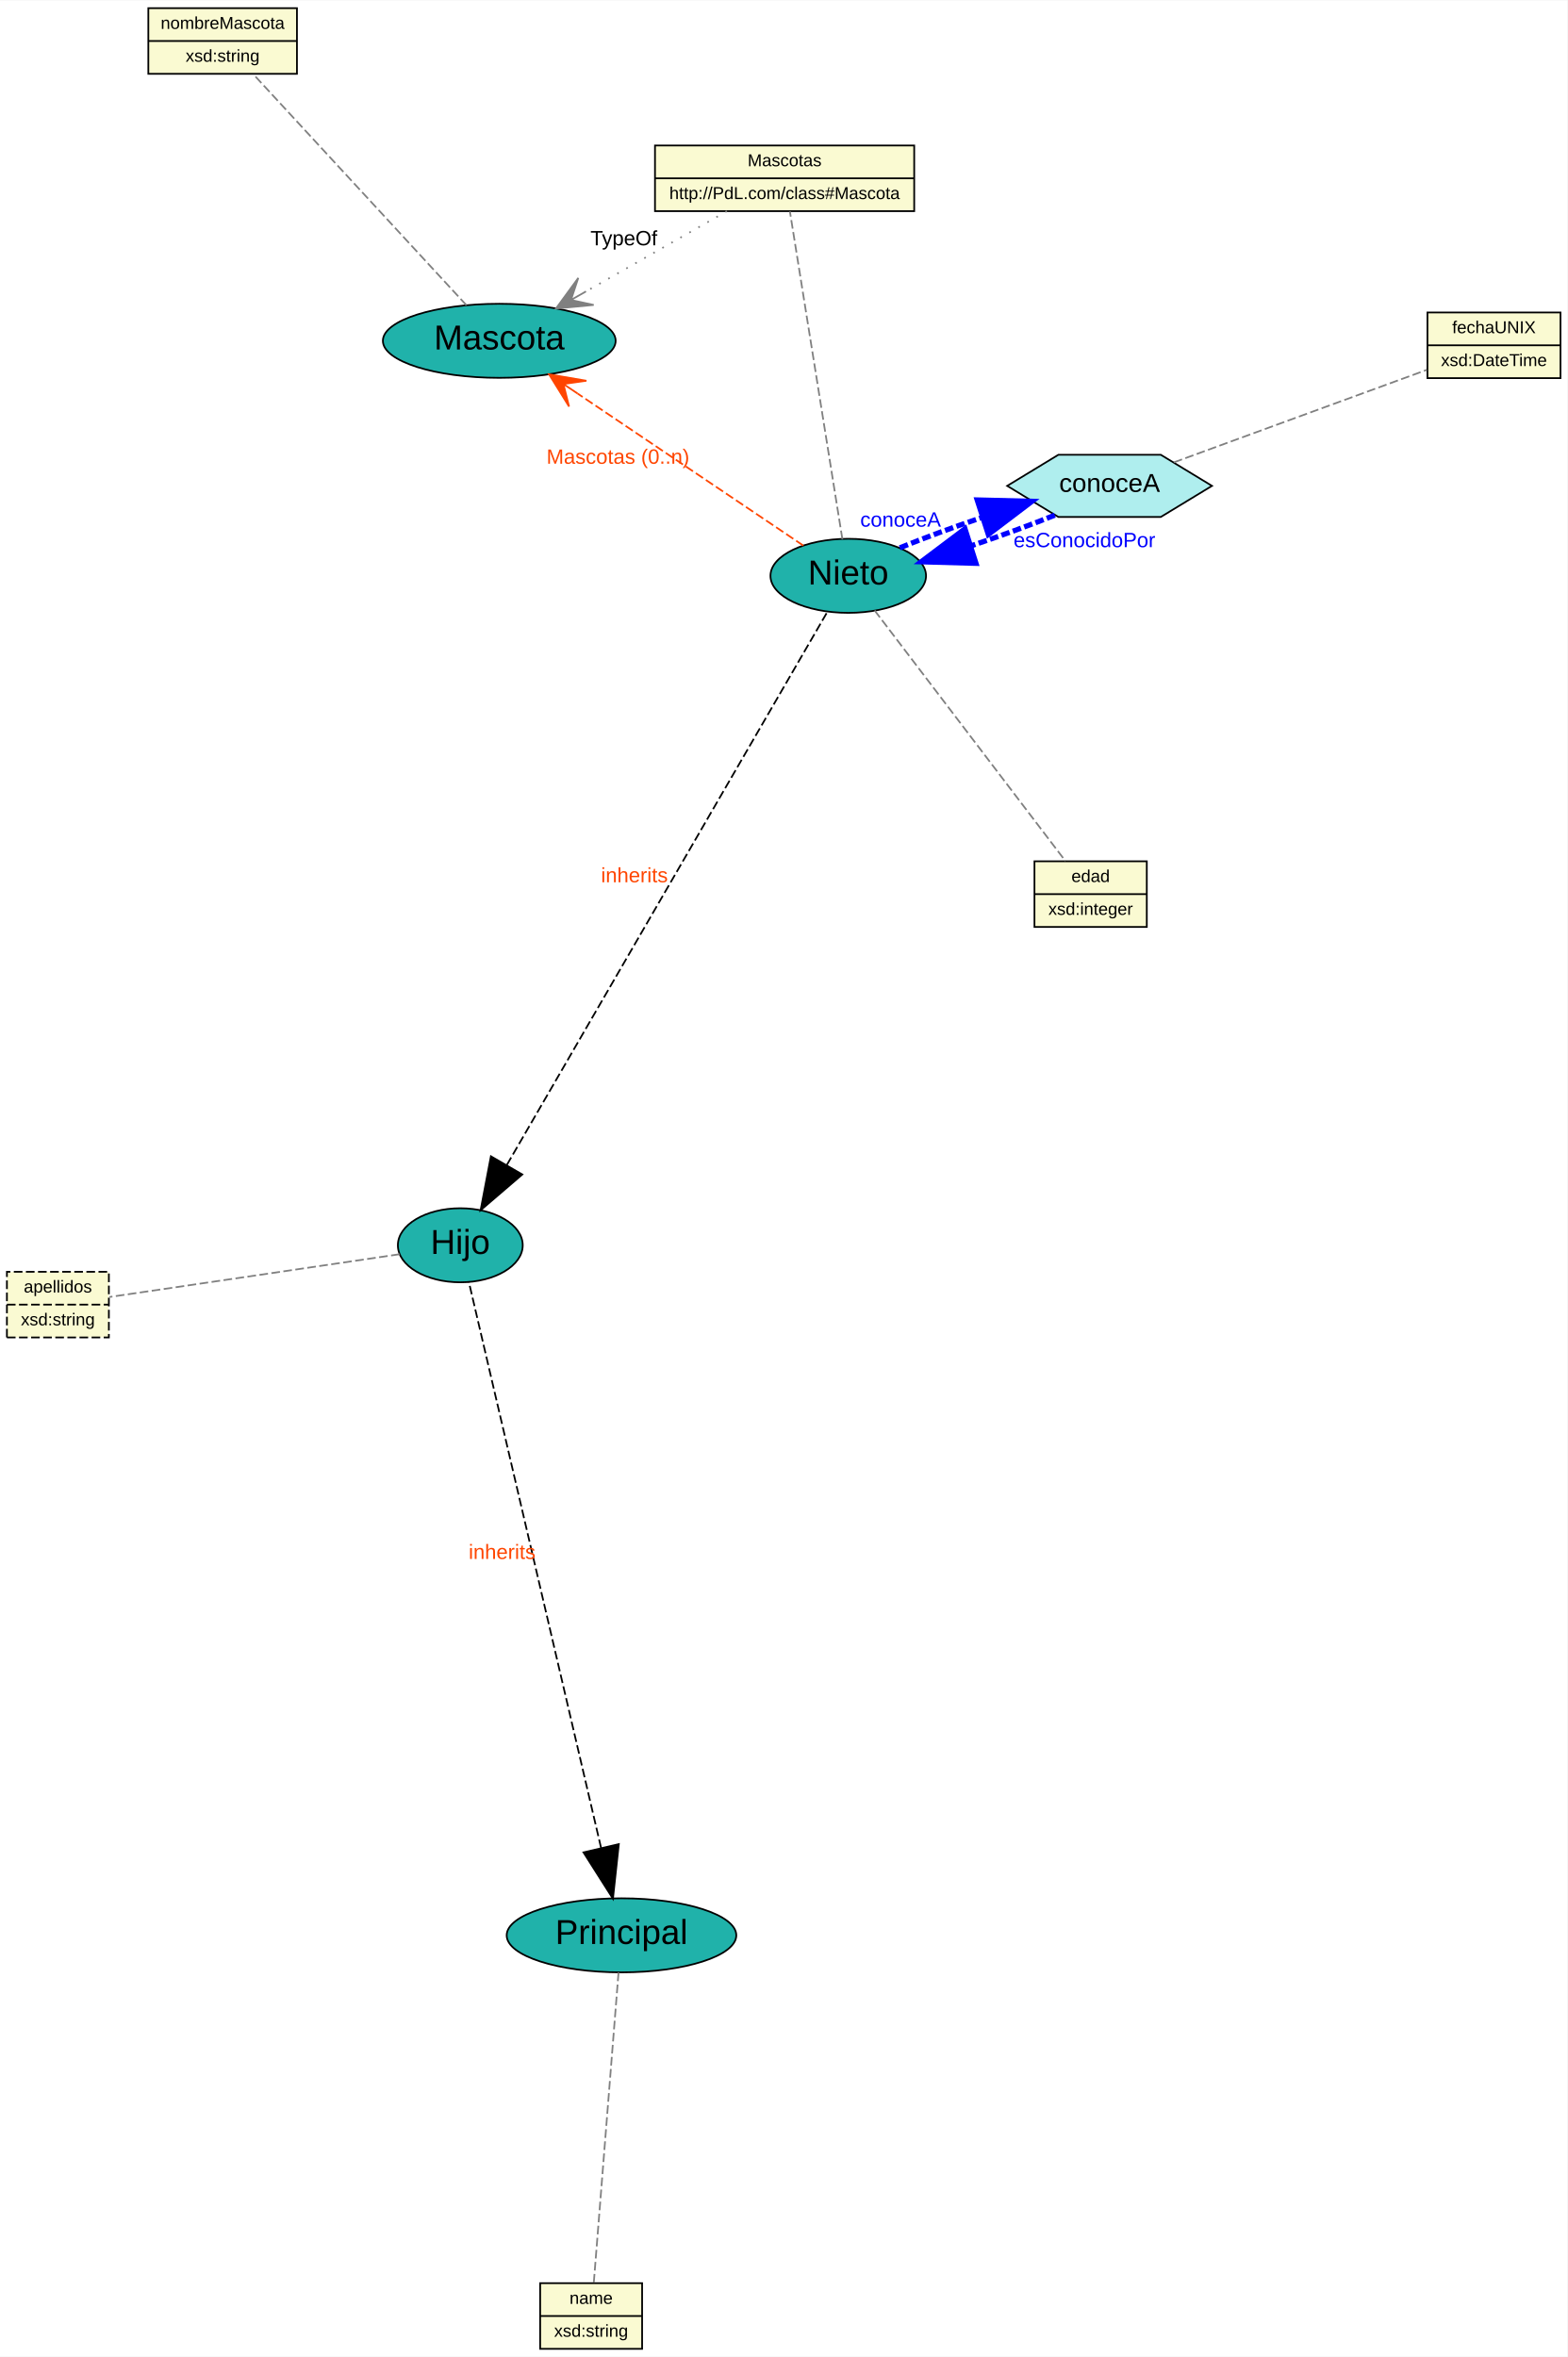
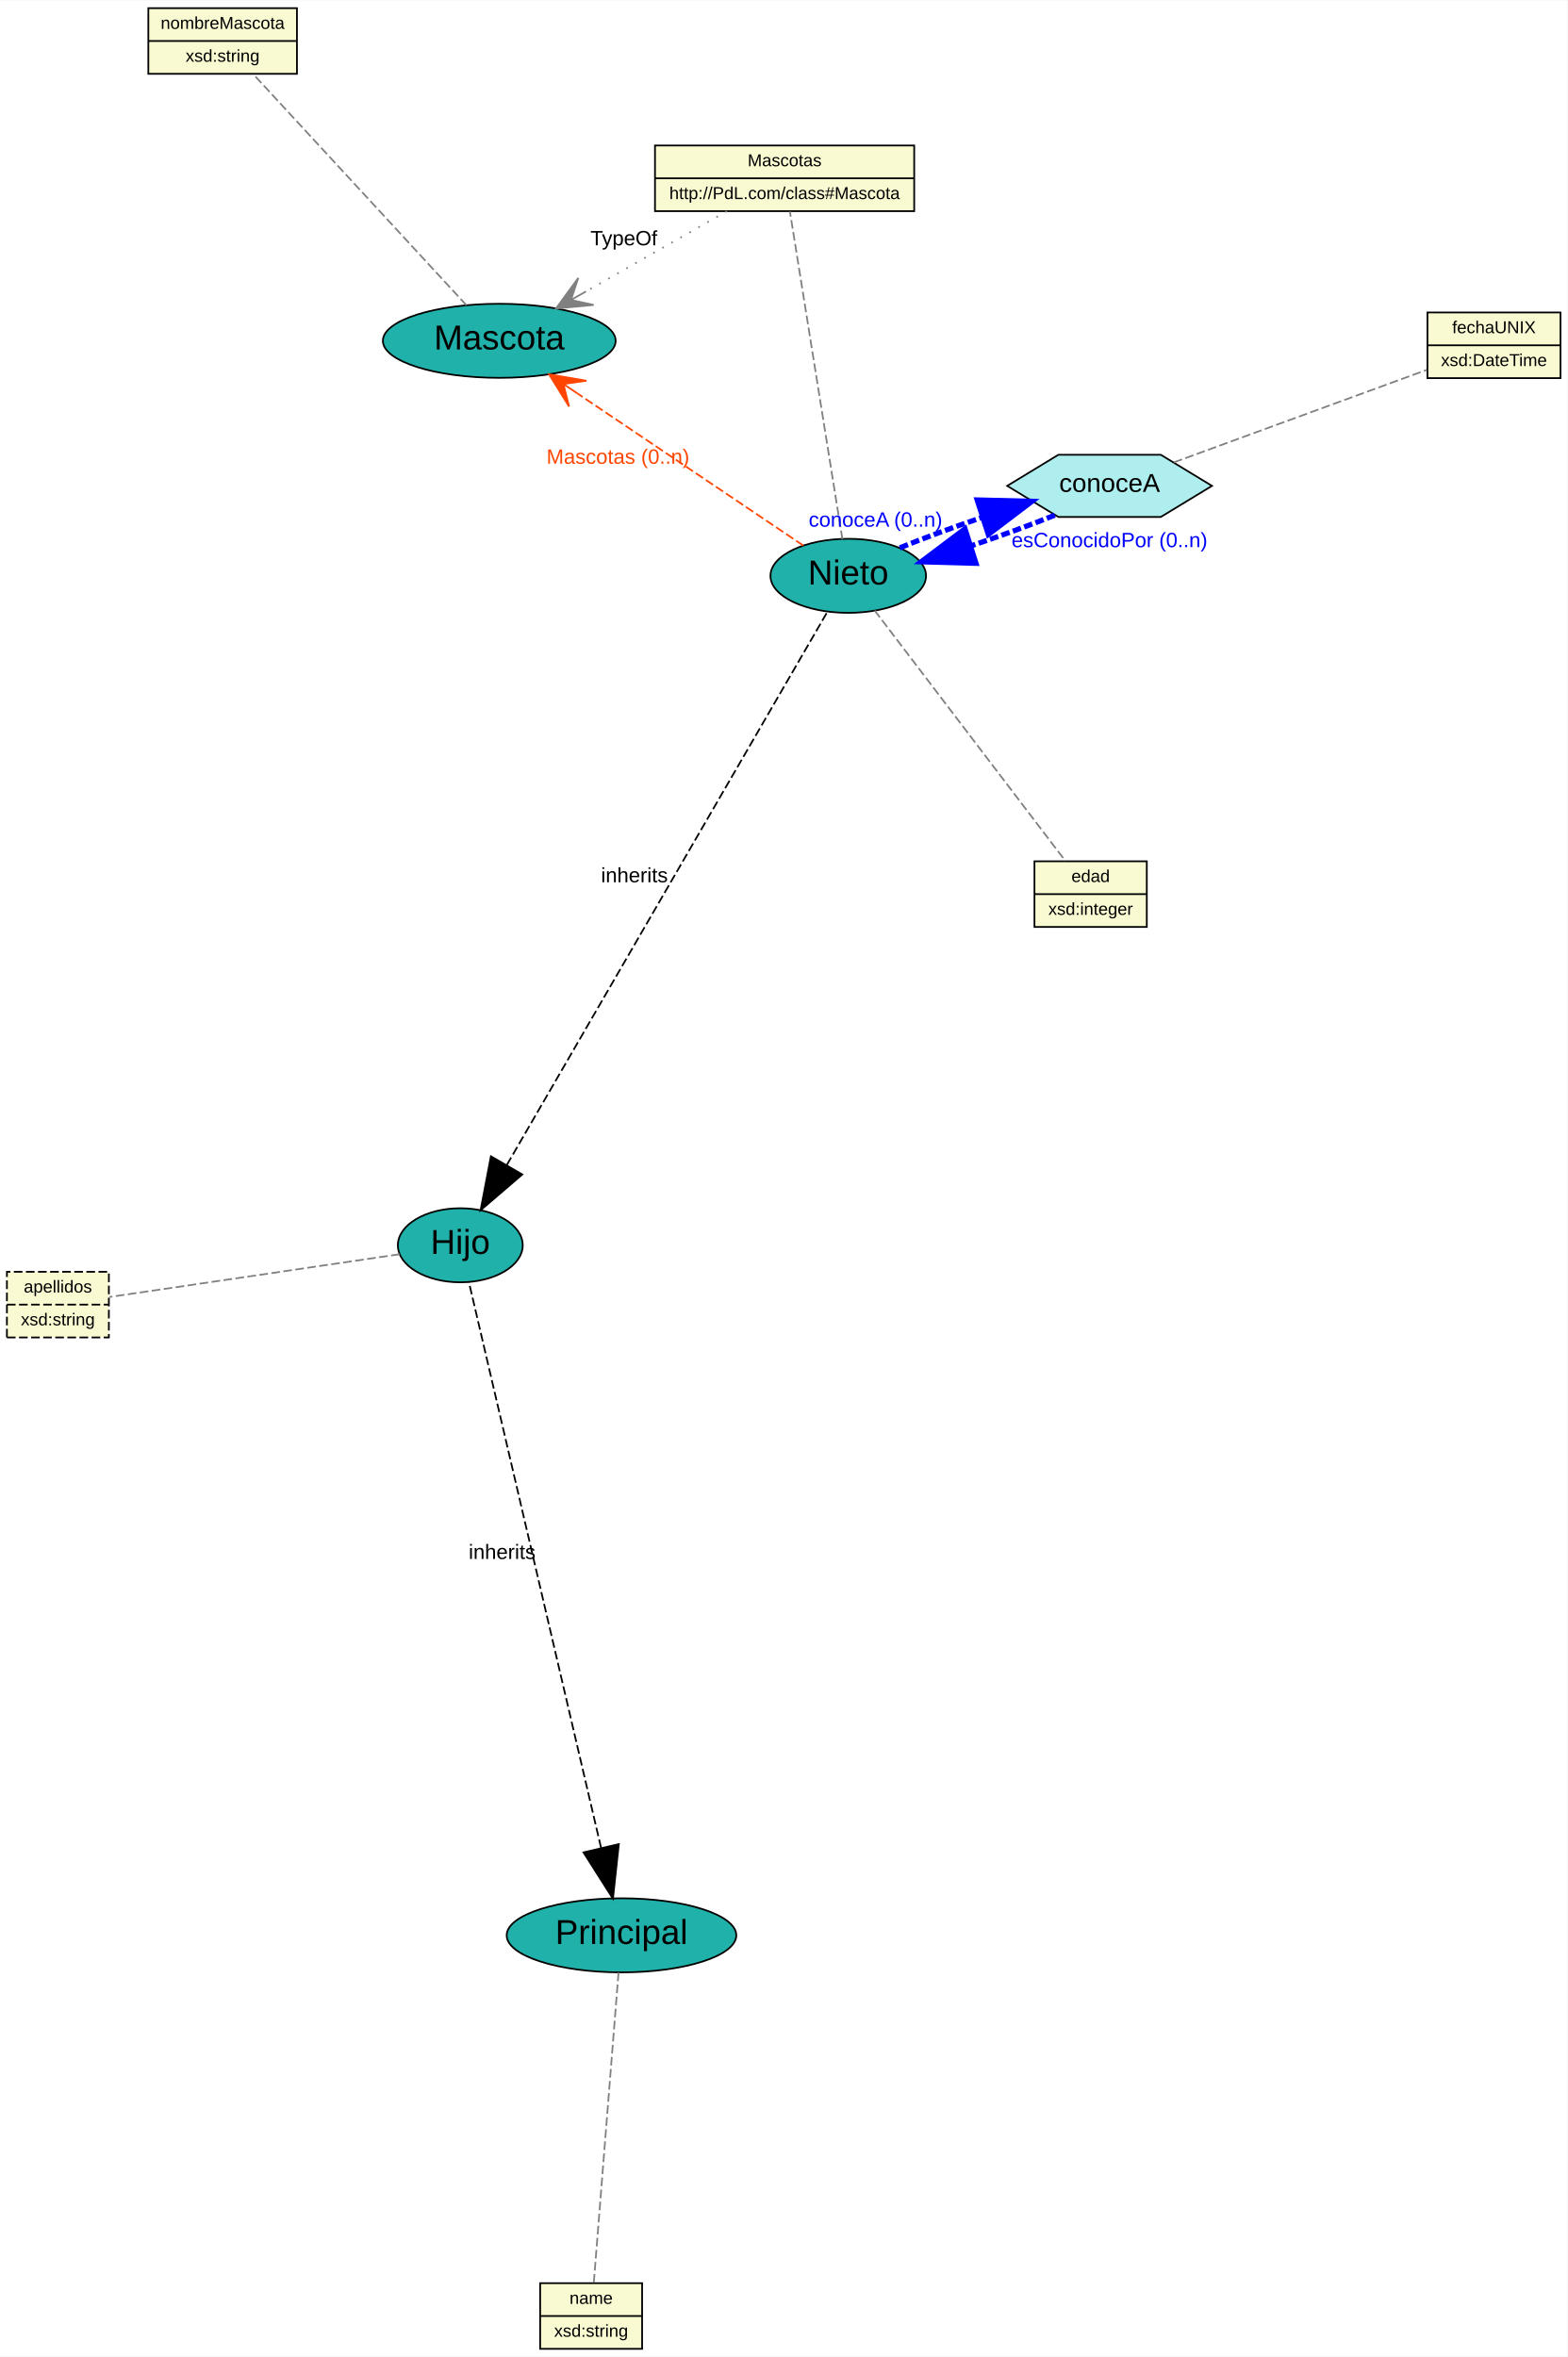
<svg xmlns="http://www.w3.org/2000/svg" width="907pt" height="1364pt" viewBox="0.00 0.00 907.04 1363.61">
  <g id="graph0" class="graph" transform="scale(1 1) rotate(0) translate(409.274 508.133)">
    <polygon fill="white" stroke="none" points="-409.274,855.478 -409.274,-508.133 497.762,-508.133 497.762,855.478 -409.274,855.478" />
    <g id="node1" class="node">
      <polygon fill="lightgoldenrodyellow" stroke="black" stroke-dasharray="5,2" points="-405.274,265.66 -405.274,227.66 -346.274,227.66 -346.274,265.66 -405.274,265.66" />
      <text text-anchor="middle" x="-375.774" y="239.66" font-family="Arial" font-size="10.00">apellidos</text>
      <polyline fill="none" stroke="black" stroke-dasharray="5,2" points="-405.274,246.66 -346.274,246.66 " />
      <text text-anchor="middle" x="-375.774" y="258.66" font-family="Arial" font-size="10.00">xsd:string</text>
    </g>
    <g id="node2" class="node">
      <polygon fill="lightgoldenrodyellow" stroke="black" points="-323.434,-465.633 -323.434,-503.633 -237.434,-503.633 -237.434,-465.633 -323.434,-465.633" />
      <text text-anchor="middle" x="-280.434" y="-491.633" font-family="Arial" font-size="10.00">nombreMascota</text>
      <polyline fill="none" stroke="black" points="-323.434,-484.633 -237.434,-484.633 " />
      <text text-anchor="middle" x="-280.434" y="-472.633" font-family="Arial" font-size="10.00">xsd:string</text>
    </g>
    <g id="node3" class="node">
      <polygon fill="lightgoldenrodyellow" stroke="black" points="-30.24,-386.16 -30.24,-424.16 119.76,-424.16 119.76,-386.16 -30.24,-386.16" />
      <text text-anchor="middle" x="44.76" y="-412.16" font-family="Arial" font-size="10.00">Mascotas</text>
      <polyline fill="none" stroke="black" points="-30.24,-405.16 119.76,-405.16 " />
      <text text-anchor="middle" x="44.76" y="-393.16" font-family="Arial" font-size="10.00">http://PdL.com/class#Mascota</text>
    </g>
    <g id="node9" class="node">
      <ellipse fill="lightseagreen" stroke="black" cx="-120.356" cy="-311.122" rx="67.351" ry="21.429" />
      <text text-anchor="middle" x="-120.356" y="-306.122" font-family="Arial" font-size="20.00">Mascota</text>
    </g>
    <g id="edge7" class="edge">
      <path fill="none" stroke="grey" stroke-dasharray="1,5" d="M11.346,-386.13C-11.97,-372.851 -43.508,-354.889 -69.877,-339.871" />
      <polygon fill="grey" stroke="grey" points="-87.555,-329.803 -65.722,-331.88 -78.866,-334.752 -70.176,-339.701 -70.176,-339.701 -70.176,-339.701 -78.866,-334.752 -74.63,-347.521 -87.555,-329.803 -87.555,-329.803" />
      <text text-anchor="middle" x="-48.265" y="-366.401" font-family="Arial" font-size="12.00">TypeOf</text>
    </g>
    <g id="node4" class="node">
      <polygon fill="lightgoldenrodyellow" stroke="black" points="-96.693,850.978 -96.693,812.978 -37.693,812.978 -37.693,850.978 -96.693,850.978" />
      <text text-anchor="middle" x="-67.193" y="824.978" font-family="Arial" font-size="10.00">name</text>
      <polyline fill="none" stroke="black" points="-96.693,831.978 -37.693,831.978 " />
      <text text-anchor="middle" x="-67.193" y="843.978" font-family="Arial" font-size="10.00">xsd:string</text>
    </g>
    <g id="node5" class="node">
      <polygon fill="lightgoldenrodyellow" stroke="black" points="189.354,28.095 189.354,-9.905 254.354,-9.905 254.354,28.095 189.354,28.095" />
      <text text-anchor="middle" x="221.854" y="2.095" font-family="Arial" font-size="10.00">edad</text>
      <polyline fill="none" stroke="black" points="189.354,9.095 254.354,9.095 " />
      <text text-anchor="middle" x="221.854" y="21.095" font-family="Arial" font-size="10.00">xsd:integer</text>
    </g>
    <g id="node6" class="node">
      <polygon fill="lightgoldenrodyellow" stroke="black" points="416.762,-289.522 416.762,-327.522 493.762,-327.522 493.762,-289.522 416.762,-289.522" />
      <text text-anchor="middle" x="455.262" y="-315.522" font-family="Arial" font-size="10.00">fechaUNIX</text>
      <polyline fill="none" stroke="black" points="416.762,-308.522 493.762,-308.522 " />
      <text text-anchor="middle" x="455.262" y="-296.522" font-family="Arial" font-size="10.00">xsd:DateTime</text>
    </g>
    <g id="node7" class="node">
      <ellipse fill="lightseagreen" stroke="black" cx="-142.909" cy="212.318" rx="36.125" ry="21.429" />
      <text text-anchor="middle" x="-142.909" y="217.318" font-family="Arial" font-size="20.00">Hijo</text>
    </g>
    <g id="edge1" class="edge">
      <path fill="none" stroke="grey" stroke-dasharray="5,2" d="M-178.023,217.497C-223.764,224.242 -302.946,235.919 -345.93,242.258" />
    </g>
    <g id="node10" class="node">
      <ellipse fill="lightseagreen" stroke="black" cx="81.593" cy="-175.113" rx="45.011" ry="21.429" />
      <text text-anchor="middle" x="81.593" y="-170.113" font-family="Arial" font-size="20.00">Nieto</text>
    </g>
    <g id="edge10" class="edge">
      <path fill="none" stroke="black" stroke-dasharray="5,2" d="M-115.965,165.821C-66.953,81.238 34.938,-94.598 69.685,-154.562" />
      <polygon fill="black" stroke="black" points="-107.029,171.341 -131.155,192.034 -125.198,160.812 -107.029,171.341" />
-       <text text-anchor="middle" x="-42.14" y="2.229" font-family="Arial" font-size="12.00" fill="orangered">inherits</text>
+       <text text-anchor="middle" x="-42.14" y="2.229" font-family="Arial" font-size="12.00">inherits</text>
    </g>
    <g id="node8" class="node">
      <ellipse fill="lightseagreen" stroke="black" cx="-49.626" cy="611.672" rx="66.436" ry="21.429" />
      <text text-anchor="middle" x="-49.626" y="616.672" font-family="Arial" font-size="20.00">Principal</text>
    </g>
    <g id="edge2" class="edge">
      <path fill="none" stroke="grey" stroke-dasharray="5,2" d="M-51.342,633.197C-54.77,676.18 -62.412,772.019 -65.672,812.904" />
    </g>
    <g id="edge9" class="edge">
      <path fill="none" stroke="black" stroke-dasharray="5,2" d="M-61.446,561.067C-82.046,472.878 -123.69,294.597 -137.971,233.456" />
      <polygon fill="black" stroke="black" points="-51.174,558.881 -54.575,590.483 -71.624,563.657 -51.174,558.881" />
-       <text text-anchor="middle" x="-118.709" y="393.862" font-family="Arial" font-size="12.00" fill="orangered">inherits</text>
+       <text text-anchor="middle" x="-118.709" y="393.862" font-family="Arial" font-size="12.00">inherits</text>
    </g>
    <g id="edge3" class="edge">
      <path fill="none" stroke="grey" stroke-dasharray="5,2" d="M-139.348,-331.707C-170.57,-365.55 -232.307,-432.467 -262.693,-465.402" />
    </g>
    <g id="edge5" class="edge">
      <path fill="none" stroke="grey" stroke-dasharray="5,2" d="M78.194,-196.343C71.07,-240.836 54.671,-343.26 47.837,-385.942" />
    </g>
    <g id="edge4" class="edge">
      <path fill="none" stroke="grey" stroke-dasharray="5,2" d="M96.871,-155.049C124.064,-119.335 180.511,-45.202 207.229,-10.112" />
    </g>
    <g id="edge8" class="edge">
      <path fill="none" stroke="orangered" stroke-dasharray="5,2" d="M55.605,-192.616C22.662,-214.802 -34.676,-253.418 -74.924,-280.524" />
      <polygon fill="orangered" stroke="orangered" points="-91.535,-291.711 -79.973,-273.074 -83.24,-286.125 -74.946,-280.539 -74.946,-280.539 -74.946,-280.539 -83.24,-286.125 -69.918,-288.004 -91.535,-291.711 -91.535,-291.711" />
      <text text-anchor="middle" x="-51.659" y="-239.97" font-family="Arial" font-size="12.00" fill="orangered">Mascotas (0..n) </text>
    </g>
    <g id="node11" class="node">
      <polygon fill="paleturquoise" stroke="black" points="292.076,-227.172 262.449,-245.172 203.197,-245.172 173.57,-227.172 203.197,-209.172 262.449,-209.172 292.076,-227.172" />
      <text text-anchor="middle" x="232.823" y="-223.672" font-family="Arial" font-size="15.00">conoceA</text>
    </g>
    <g id="edge11" class="edge">
      <path fill="none" stroke="blue" stroke-width="3" stroke-dasharray="5,2" d="M111.469,-191.335C125.285,-196.966 142.36,-203.241 159.296,-208.99" />
      <polygon fill="blue" stroke="blue" stroke-width="3" points="156.197,-219.023 187.972,-218.239 162.643,-199.037 156.197,-219.023" />
-       <text text-anchor="middle" x="111.882" y="-203.563" font-family="Arial" font-size="12.00" fill="blue">conoceA</text>
+       <text text-anchor="middle" x="97.382" y="-203.563" font-family="Arial" font-size="12.00" fill="blue">conoceA (0..n)</text>
    </g>
    <g id="edge6" class="edge">
      <path fill="none" stroke="grey" stroke-dasharray="5,2" d="M270.054,-240.789C310.62,-255.624 375.22,-279.25 416.412,-294.315" />
    </g>
    <g id="edge12" class="edge">
      <path fill="none" stroke="blue" stroke-width="3" stroke-dasharray="5,2" d="M201.122,-210.21C186.898,-204.474 169.507,-198.133 152.441,-192.39" />
      <polygon fill="blue" stroke="blue" stroke-width="3" points="155.515,-182.349 123.743,-183.232 149.131,-202.355 155.515,-182.349" />
-       <text text-anchor="middle" x="218.281" y="-191.7" font-family="Arial" font-size="12.00" fill="blue">esConocidoPor</text>
+       <text text-anchor="middle" x="232.781" y="-191.7" font-family="Arial" font-size="12.00" fill="blue">esConocidoPor (0..n)</text>
    </g>
  </g>
</svg>
